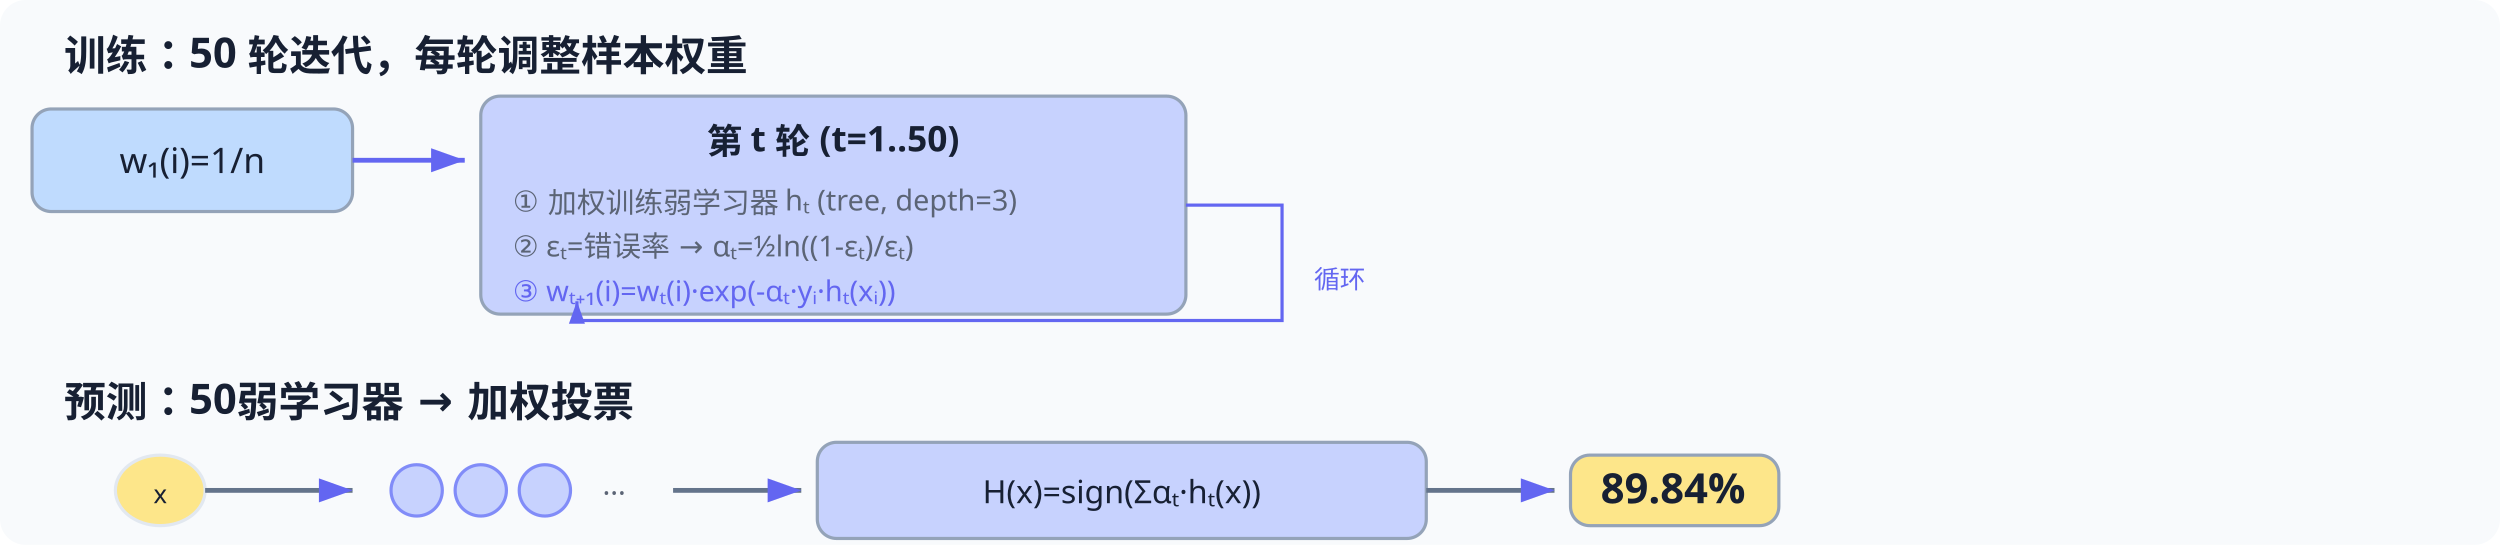
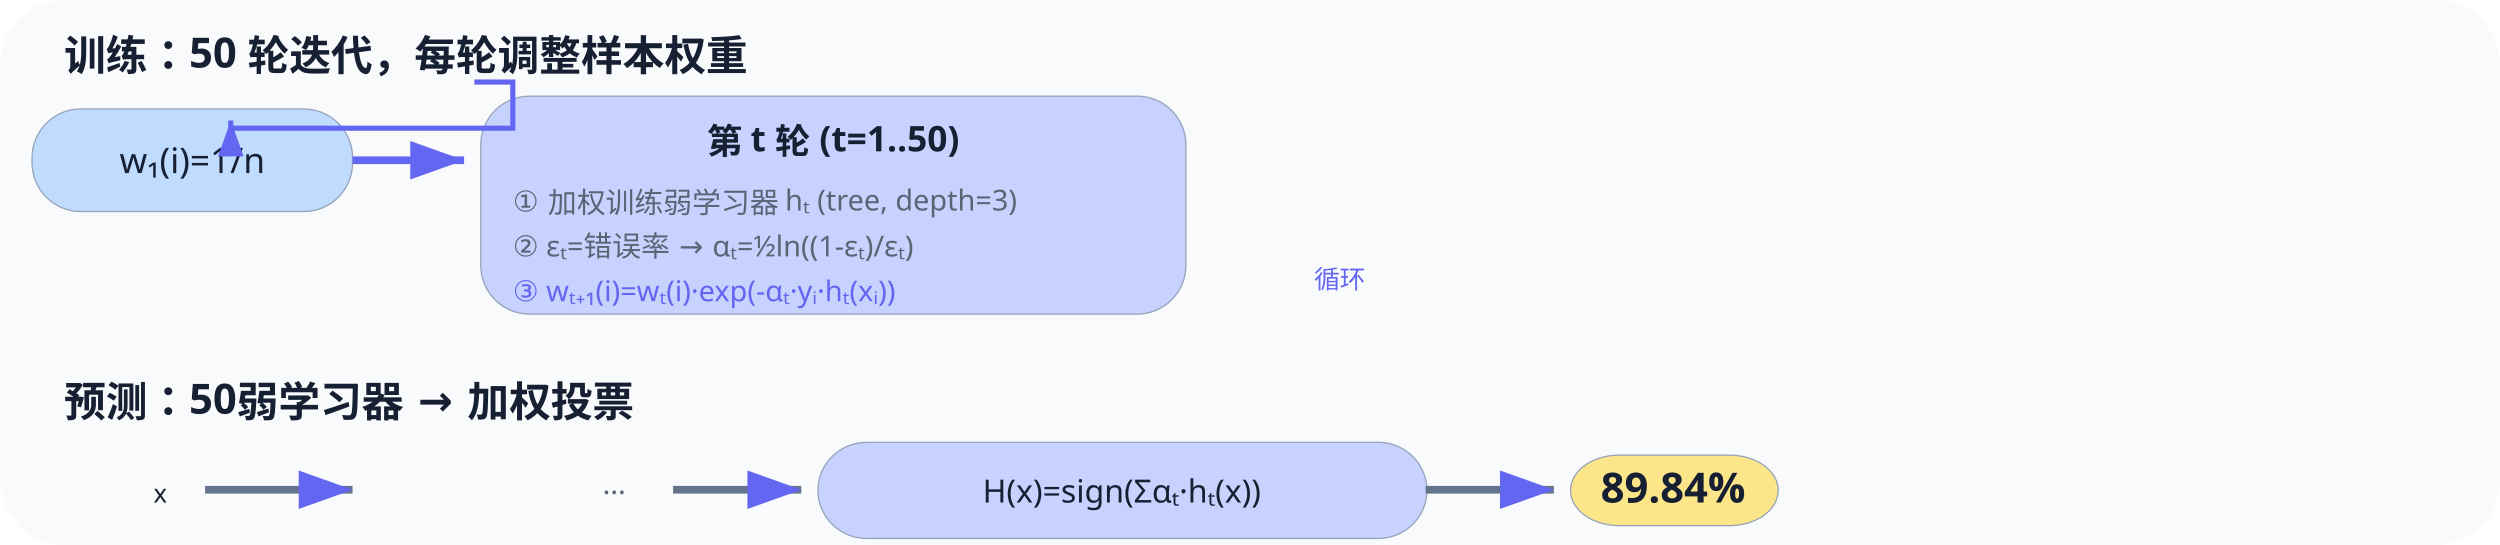
- <svg xmlns="http://www.w3.org/2000/svg" viewBox="0 0 780 170" font-family="system-ui,sans-serif">
+ <svg xmlns="http://www.w3.org/2000/svg" viewBox="0 0 1950 425" font-family="system-ui,sans-serif">
  <defs>
    <marker id="a" markerWidth="7" markerHeight="5" refX="7" refY="2.5" orient="auto">
      <path d="M0,0 L7,2.5 L0,5 Z" fill="#6366f1" />
    </marker>
  </defs>
-   <rect width="780" height="170" fill="#f8fafc" rx="8" />
-   <text x="20" y="22" font-size="13" font-weight="600" fill="#172033">训练：50 轮迭代，每轮调整样本权重</text>
-   <rect x="10" y="34" width="100" height="32" rx="6" fill="#bfdbfe" stroke="#94a3b8" />
-   <text x="60" y="54" text-anchor="middle" font-size="11" fill="#172033">w₁(i)=1/n</text>
-   <line x1="110" y1="50" x2="145" y2="50" stroke="#6366f1" stroke-width="1.5" marker-end="url(#a)" />
-   <rect x="150" y="30" width="220" height="68" rx="6" fill="#c7d2fe" stroke="#94a3b8" />
-   <text x="260" y="48" text-anchor="middle" font-size="11" font-weight="600" fill="#172033">第 t 轮 (t=1..50)</text>
-   <text x="160" y="66" font-size="9" fill="#5b6475">① 加权训练弱学习器 hₜ (tree, depth=3)</text>
-   <text x="160" y="80" font-size="9" fill="#5b6475">② εₜ=错误率 → αₜ=½ln((1-εₜ)/εₜ)</text>
-   <text x="160" y="94" font-size="9" fill="#6366f1">③ wₜ₊₁(i)=wₜ(i)·exp(-αₜ·yᵢ·hₜ(xᵢ))</text>
-   <path d="M370,64 L400,64 L400,100 L180,100 L180,94" stroke="#6366f1" stroke-width="1" fill="none" marker-end="url(#a)" />
-   <text x="410" y="90" font-size="8" fill="#6366f1">循环</text>
-   <text x="20" y="130" font-size="13" font-weight="600" fill="#172033">预测：50弱学习器 → 加权投票</text>
-   <ellipse cx="50" cy="153" rx="14" ry="11" fill="#fde68a" stroke="#e2e8f0" />
-   <text x="50" y="157" text-anchor="middle" font-size="8" fill="#172033">x</text>
-   <line x1="64" y1="153" x2="110" y2="153" stroke="#64748b" stroke-width="1.5" marker-end="url(#a)" />
-   <circle cx="130" cy="153" r="8" fill="#c7d2fe" stroke="#818cf8" />
-   <circle cx="150" cy="153" r="8" fill="#c7d2fe" stroke="#818cf8" />
-   <circle cx="170" cy="153" r="8" fill="#c7d2fe" stroke="#818cf8" />
-   <text x="188" y="157" font-size="9" fill="#5b6475">···</text>
-   <line x1="210" y1="153" x2="250" y2="153" stroke="#64748b" stroke-width="1.5" marker-end="url(#a)" />
-   <rect x="255" y="138" width="190" height="30" rx="6" fill="#c7d2fe" stroke="#94a3b8" />
-   <text x="350" y="157" text-anchor="middle" font-size="10" fill="#172033">H(x)=sign(Σαₜ·hₜ(x))</text>
-   <line x1="445" y1="153" x2="485" y2="153" stroke="#64748b" stroke-width="1.5" marker-end="url(#a)" />
-   <rect x="490" y="142" width="65" height="22" rx="6" fill="#fde68a" stroke="#94a3b8" />
-   <text x="522" y="157" text-anchor="middle" font-size="13" font-weight="700" fill="#172033">89.84%</text>
+   <rect width="1950" height="425" fill="#f8fafc" rx="50" />
+   <text x="50" y="55" font-size="32.5" font-weight="600" fill="#172033">训练：50 轮迭代，每轮调整样本权重</text>
+   <rect x="25" y="85" width="250" height="80" rx="38" fill="#bfdbfe" stroke="#94a3b8" />
+   <text x="150" y="135" text-anchor="middle" font-size="27.5" fill="#172033">w₁(i)=1/n</text>
+   <line x1="275" y1="125" x2="362" y2="125" stroke="#6366f1" stroke-width="6" marker-end="url(#a)" />
+   <rect x="375" y="75" width="550" height="170" rx="38" fill="#c7d2fe" stroke="#94a3b8" />
+   <text x="650" y="120" text-anchor="middle" font-size="27.5" font-weight="600" fill="#172033">第 t 轮 (t=1..50)</text>
+   <text x="400" y="165" font-size="22.5" fill="#5b6475">① 加权训练弱学习器 hₜ (tree, depth=3)</text>
+   <text x="400" y="200" font-size="22.5" fill="#5b6475">② εₜ=错误率 → αₜ=½ln((1-εₜ)/εₜ)</text>
+   <text x="400" y="235" font-size="22.5" fill="#6366f1">③ wₜ₊₁(i)=wₜ(i)·exp(-αₜ·yᵢ·hₜ(xᵢ))</text>
+   <path d="M370,64 L400,64 L400,100 L180,100 L180,94" stroke="#6366f1" stroke-width="4" fill="none" marker-end="url(#a)" />
+   <text x="1025" y="225" font-size="20.0" fill="#6366f1">循环</text>
+   <text x="50" y="325" font-size="32.5" font-weight="600" fill="#172033">预测：50弱学习器 → 加权投票</text>
+   <ellipse cx="312" cy="955" rx="88" ry="70" fill="#fde68a" stroke="#e2e8f0" />
+   <text x="125" y="392" text-anchor="middle" font-size="20.0" fill="#172033">x</text>
+   <line x1="160" y1="382" x2="275" y2="382" stroke="#64748b" stroke-width="6" marker-end="url(#a)" />
+   <circle cx="812" cy="955" r="20" fill="#c7d2fe" stroke="#818cf8" />
+   <circle cx="938" cy="955" r="20" fill="#c7d2fe" stroke="#818cf8" />
+   <circle cx="1062" cy="955" r="20" fill="#c7d2fe" stroke="#818cf8" />
+   <text x="470" y="392" font-size="22.5" fill="#5b6475">···</text>
+   <line x1="525" y1="382" x2="625" y2="382" stroke="#64748b" stroke-width="6" marker-end="url(#a)" />
+   <rect x="638" y="345" width="475" height="75" rx="38" fill="#c7d2fe" stroke="#94a3b8" />
+   <text x="875" y="392" text-anchor="middle" font-size="25.0" fill="#172033">H(x)=sign(Σαₜ·hₜ(x))</text>
+   <line x1="1112" y1="382" x2="1212" y2="382" stroke="#64748b" stroke-width="6" marker-end="url(#a)" />
+   <rect x="1225" y="355" width="162" height="55" rx="38" fill="#fde68a" stroke="#94a3b8" />
+   <text x="1305" y="392" text-anchor="middle" font-size="32.5" font-weight="700" fill="#172033">89.84%</text>
</svg>
